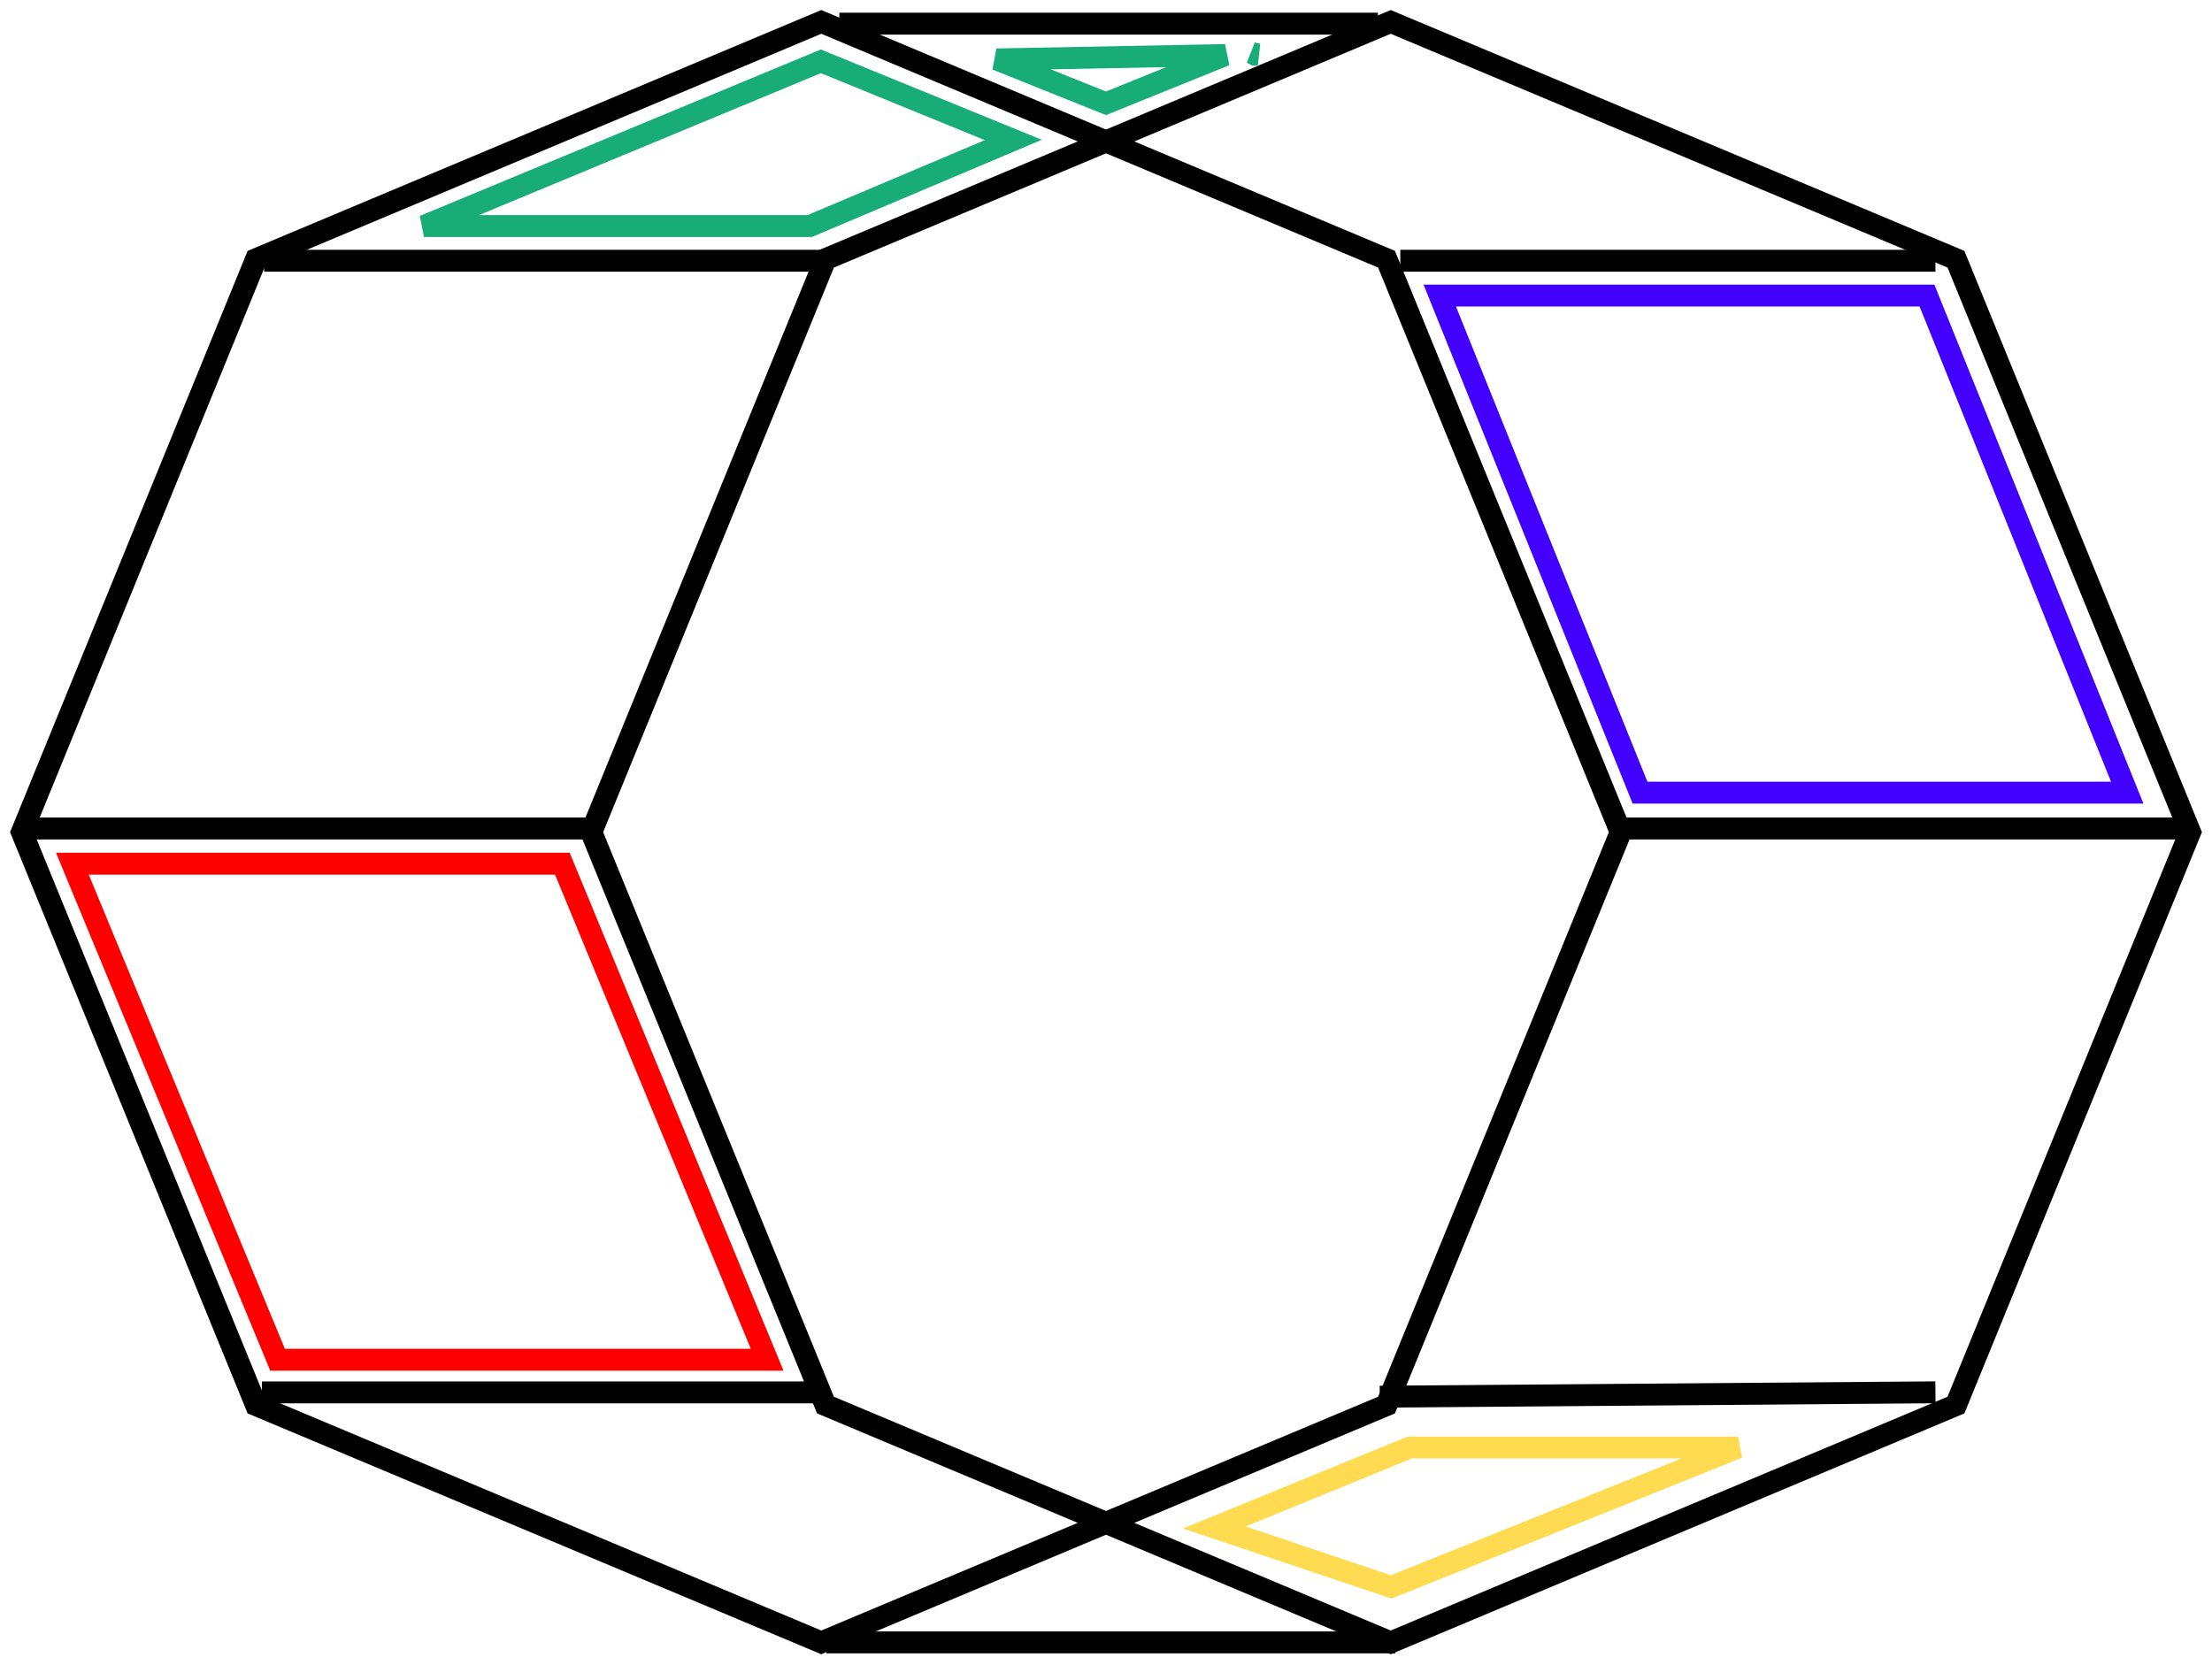
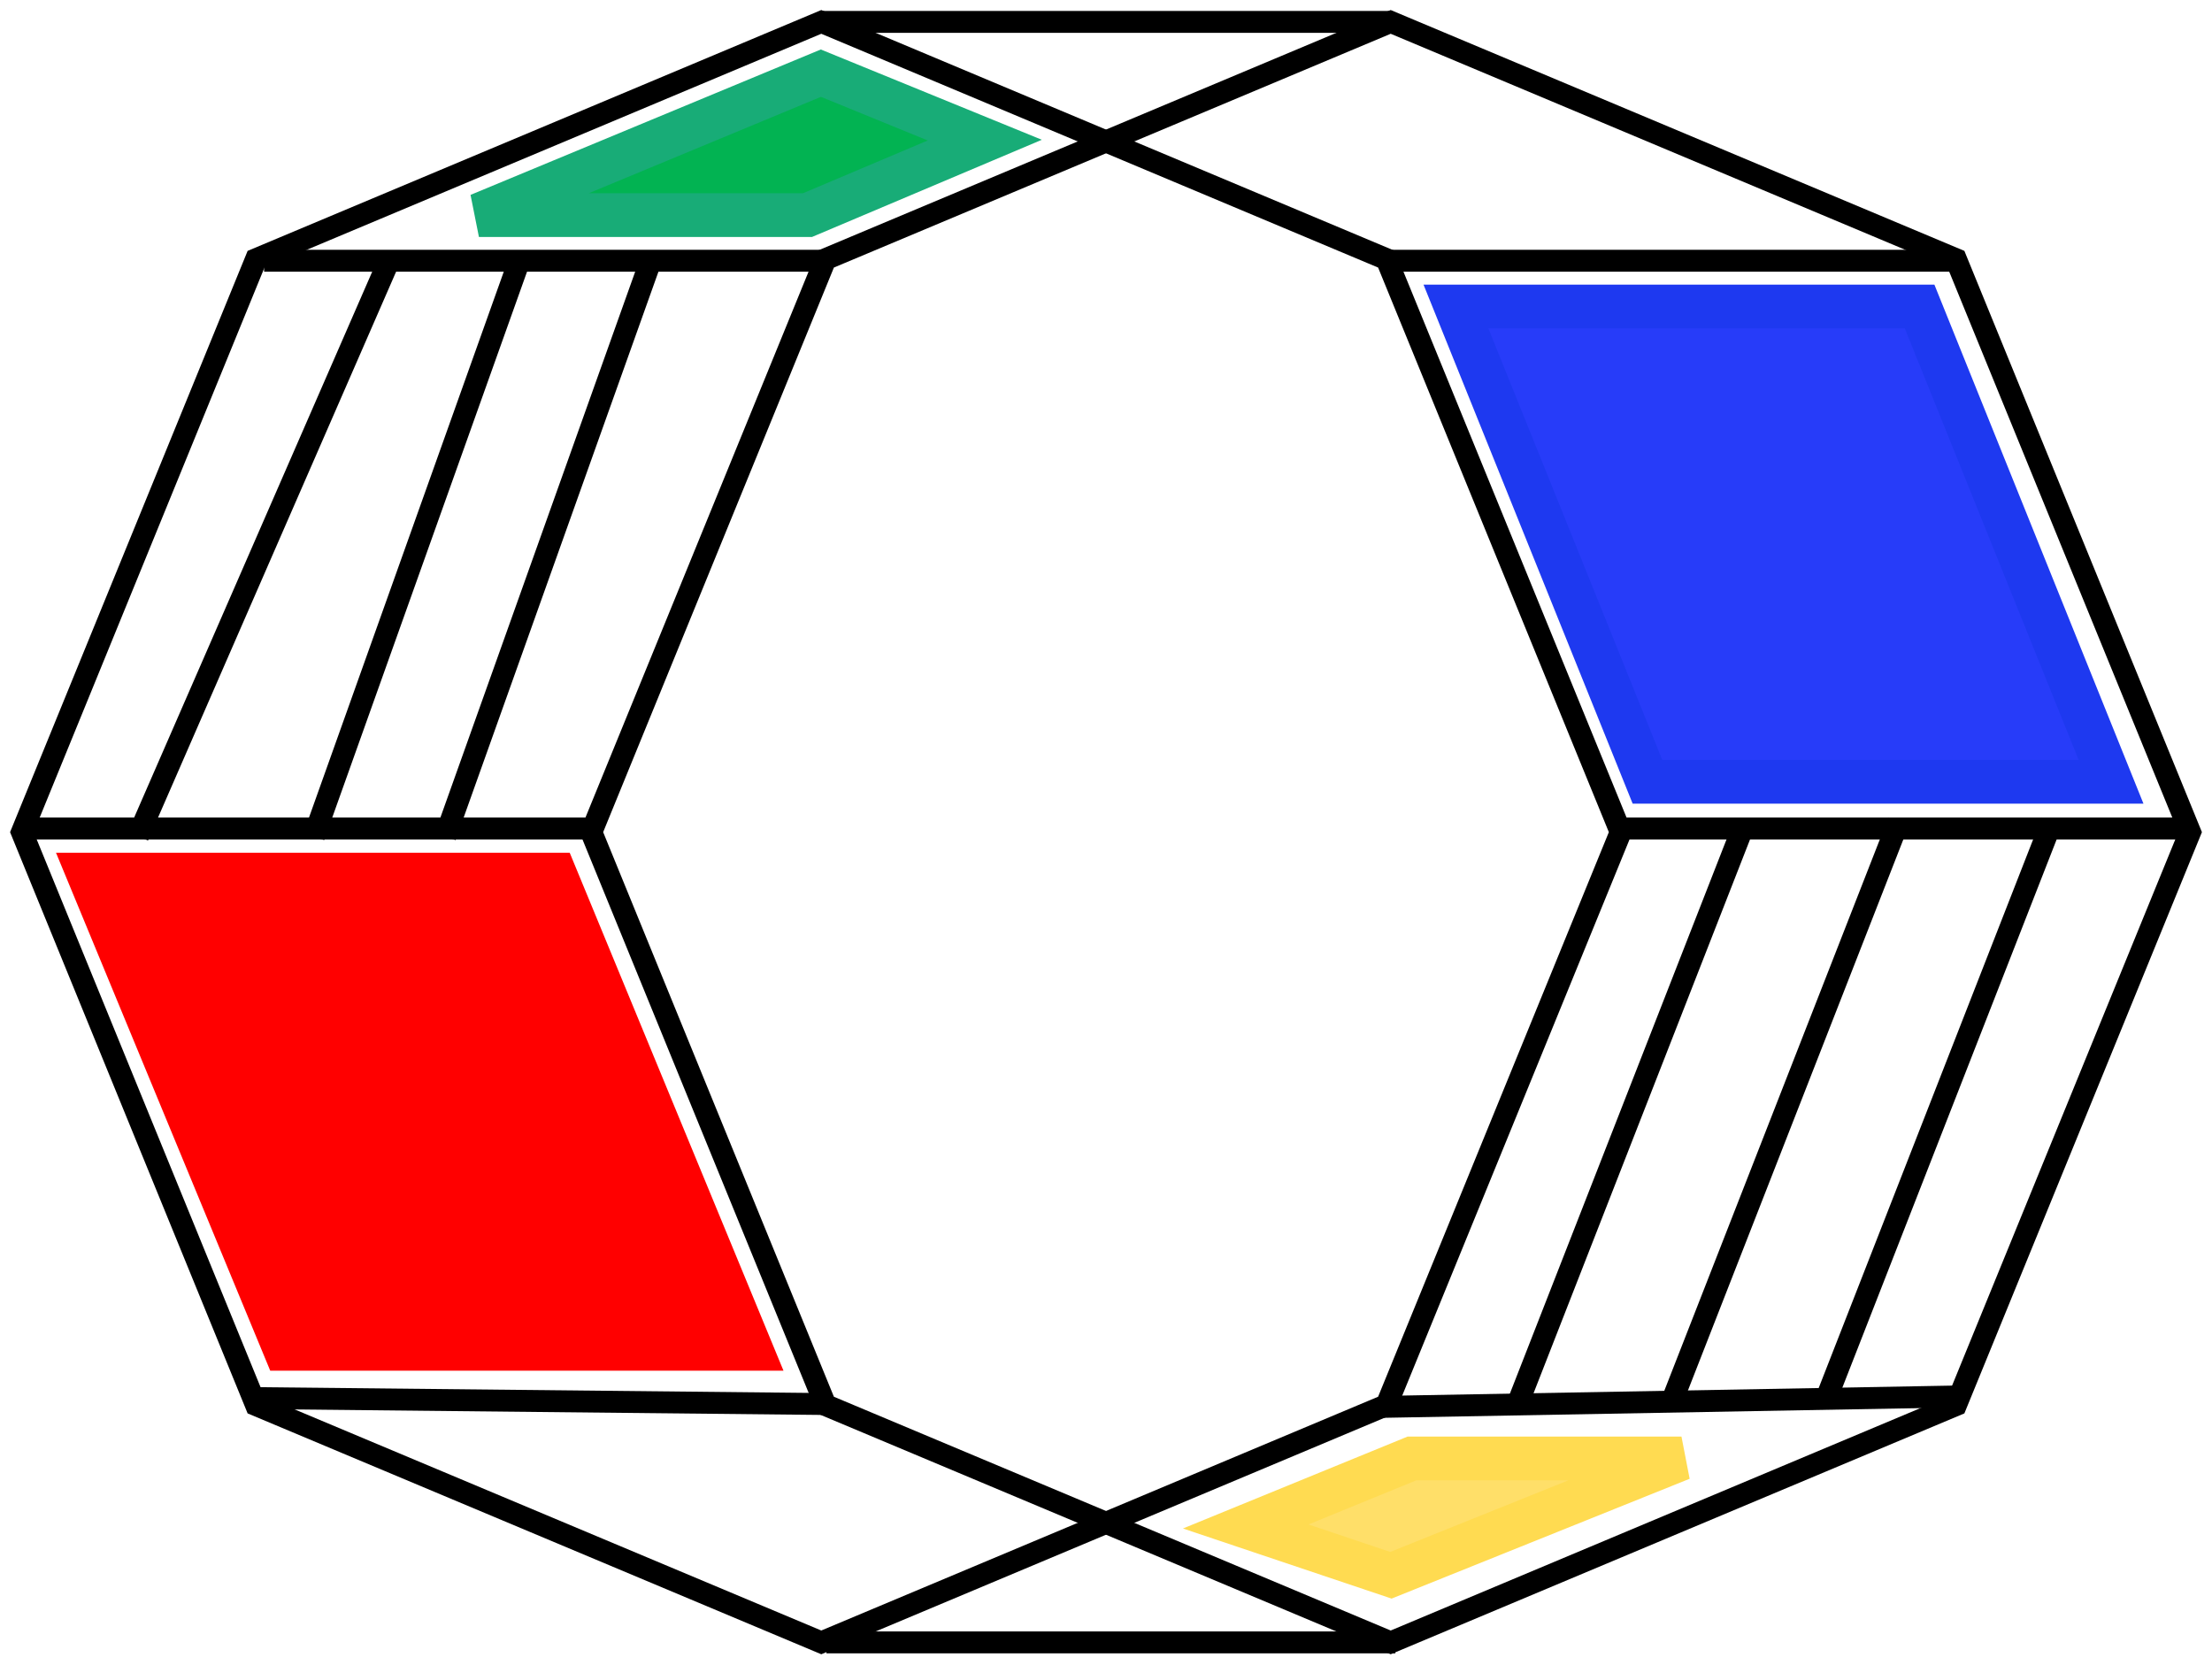
<svg xmlns="http://www.w3.org/2000/svg" width="101px" height="76px" viewBox="0 0 101 76" version="1.1">
  <g id="Page-1" stroke="none" stroke-width="1" fill="none" fill-rule="evenodd">
    <g id="Artboard" transform="translate(-57, -121)">
      <g id="octo" transform="translate(58, 121)">
        <polygon id="Polygon" stroke="#000000" points="36.5 1 62.309 11.837 73 38 62.309 64.163 36.5 75 10.691 64.163 0 38 10.691 11.837" />
        <polygon id="Polygon" stroke="#000000" points="62.5 1 88.309 11.837 99 38 88.309 64.163 62.5 75 36.691 64.163 26 38 36.691 11.837" />
        <g id="Group" transform="translate(1, 0)">
-           <path d="M36.824,1.081 L60.416,1.081" id="Line" stroke="#000000" stroke-linecap="square" />
+           <path d="M36.058,1 L61.093,1" id="Line" stroke="#000000" stroke-linecap="square" />
          <path d="M36.236,75 L61.211,75" id="Line-2" stroke="#000000" stroke-linecap="square" />
          <path d="M10.559,11.907 L35.478,11.907" id="Line-3" stroke="#000000" stroke-linecap="square" />
          <path d="M4.22857908e-13,37.833 L24.756,37.833" id="Line-4" stroke="#000000" stroke-linecap="square" />
-           <path d="M10.457,63.584 L34.736,63.584" id="Line-5" stroke="#000000" stroke-linecap="square" />
-           <path d="M62.437,11.907 L85.872,11.907" id="Line-6" stroke="#000000" stroke-linecap="square" />
+           <path d="M9.987,63.848 L35.349,64.112" id="Line-5" stroke="#000000" stroke-linecap="square" />
+           <path d="M61.734,11.907 L87.042,11.907" id="Line-6" stroke="#000000" stroke-linecap="square" />
          <path d="M72.547,37.833 L97,37.833" id="Line-7" stroke="#000000" stroke-linecap="square" />
-           <path d="M61.5,63.776 L85.872,63.584" id="Line-8" stroke="#000000" stroke-linecap="square" />
+           <path d="M61.5,64.239 L87.042,63.776" id="Line-8" stroke="#000000" stroke-linecap="square" />
          <polygon id="Rectangle" fill-opacity="0" fill="#A7A7A7" points="10.354 12.964 33.775 12.964 24.081 36.725 0.558 36.725" />
-           <path d="M35.48,2.8 L17.36,10.323 L34.971,10.323 L44.267,6.391 L35.48,2.8 Z" id="Rectangle" stroke="#18AC77" fill-opacity="0" fill="#A7A7A7" />
-           <path d="M1.305,39.441 L10.674,62.094 L33.028,62.094 L23.678,39.441 L1.305,39.441 Z" id="Rectangle" stroke="#FF0000" fill-opacity="0" fill="#A7A7A7" />
-           <path d="M53.946,2.514 L43.503,2.713 L48.499,4.717 L53.946,2.514 Z M55.29,2.489 L55.172,2.424 L55.424,2.486 L55.29,2.489 Z" id="Rectangle" stroke="#18AC77" />
-           <path d="M63.739,13.497 L72.884,36.198 L95.13,36.198 L85.986,13.497 L63.739,13.497 Z" id="Rectangle" stroke="#4200FF" fill-opacity="0" fill="#A7A7A7" />
+           <path d="M35.481,3.341 L19.868,9.823 L34.87,9.823 L42.965,6.399 L35.481,3.341 Z" id="Rectangle" stroke="#18AC77" stroke-width="2" fill="#02B352" />
+           <path d="M2.053,39.941 L11.008,61.594 L32.28,61.594 L23.344,39.941 L2.053,39.941 Z" id="Rectangle" stroke="#FF0000" stroke-width="2" fill="#FF0000" />
+           <path d="M64.479,13.997 L73.222,35.698 L94.389,35.698 L85.649,13.997 L64.479,13.997 Z" id="Rectangle" stroke="#1E39F0" stroke-width="2" fill="#273CF9" />
          <polygon id="Rectangle" points="14.479 64.649 34.736 64.649 45.507 69.203 35.478 73.438" />
+           <path d="M77.5,38 L67.5,63.584" id="Line-12" stroke="#000000" stroke-linecap="square" />
+           <path d="M84.5,38 L74.5,63.584" id="Line-12" stroke="#000000" stroke-linecap="square" />
+           <path d="M91.5,38 L81.5,63.584" id="Line-12" stroke="#000000" stroke-linecap="square" />
+           <path d="M15.5,12.5 L4.5,37.725" id="Line-11" stroke="#000000" stroke-linecap="square" />
+           <path d="M21.5,12.5 L12.5,37.725" id="Line-11" stroke="#000000" stroke-linecap="square" />
+           <path d="M27.5,12.5 L18.5,37.725" id="Line-11" stroke="#000000" stroke-linecap="square" />
        </g>
-         <path d="M63.37,66.101 L54.447,69.753 L62.524,72.467 L78.36,66.101 L63.37,66.101 Z" id="Rectangle" stroke="#FFDB51" fill-opacity="0" fill="#A7A7A7" />
-         <polygon id="Rectangle" fill-opacity="0" fill="#A7A7A7" points="73.066 39 97 39 87.677 63 64 62.965" />
+         <path d="M63.469,66.601 L55.879,69.707 L62.509,71.935 L75.776,66.601 L63.469,66.601 Z" id="Rectangle" stroke="#FFDB51" stroke-width="2" fill="#FFDF69" />
        <polygon id="Triangle" points="49.49 71 57 74 42 74" />
      </g>
    </g>
  </g>
</svg>
